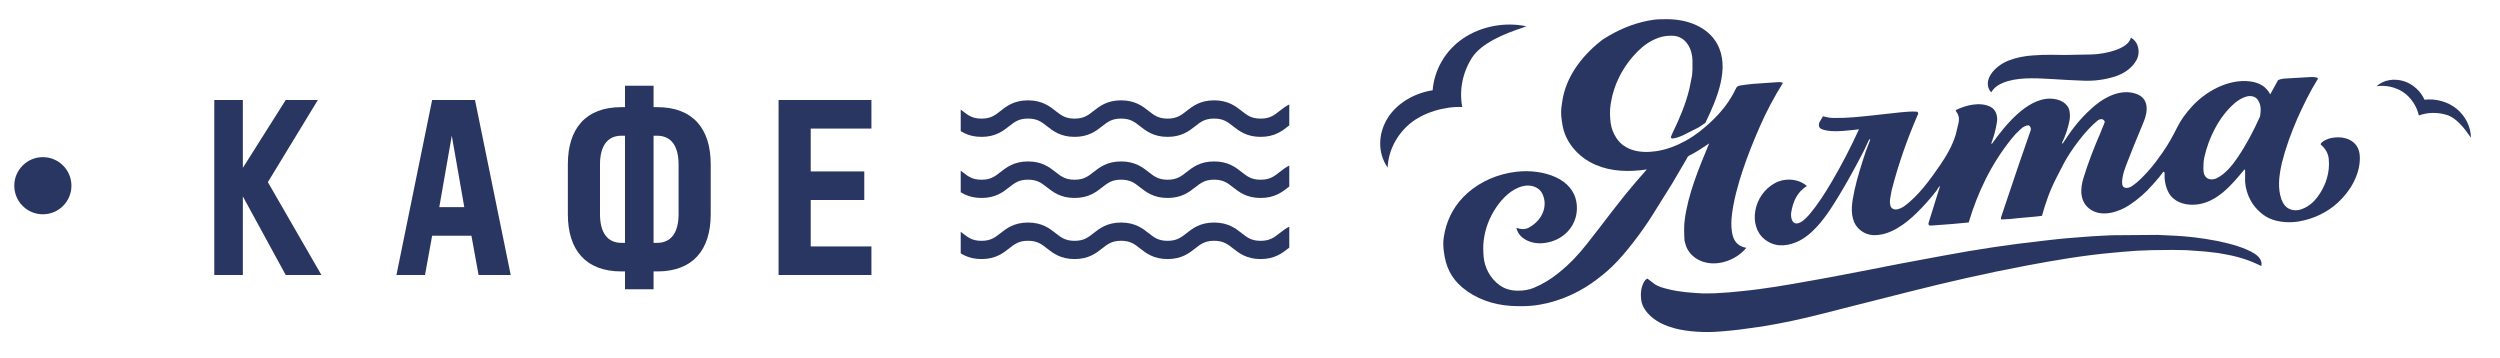
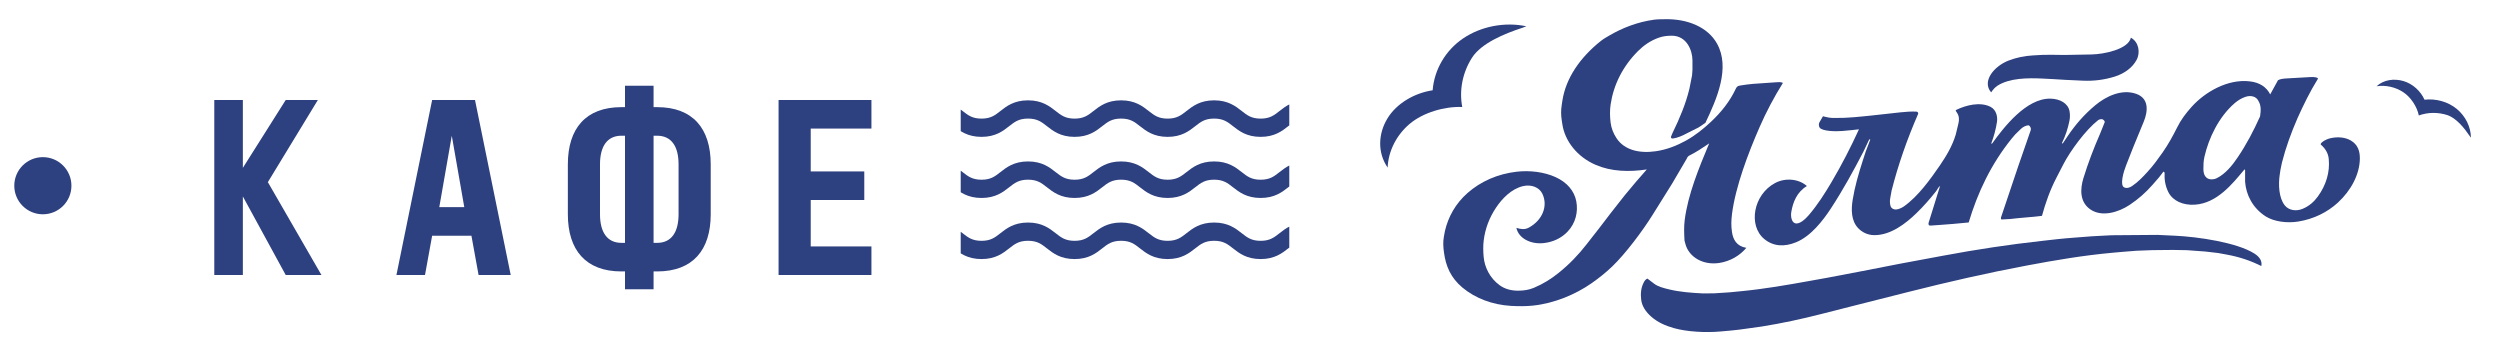
- <svg xmlns="http://www.w3.org/2000/svg" viewBox="0 0 700 100" fill="#293661">
+ <svg xmlns="http://www.w3.org/2000/svg" viewBox="0 0 700 100" fill="#2d407f">
  <circle cx="12" cy="52" r="8" />
  <g aria-label="КАФЕ" fill-rule="evenodd">
    <path d="M60 28h8v19l12-19h9l-14 23 15 26h-10l-12-22v22h-8z" />
    <path d="M111 77l10-49h12l10 49h-9l-2-11h-11l-2 11zm12-19h7l-3.5-20z" />
    <path d="M175 24h8v6h1c10 0 15 6 15 16v14c0 10-5 16-15 16h-1v5h-8v-5h-1c-10 0-15-6-15-16V46c0-10 5-16 15-16h1zm0 14h-1c-4 0-6 3-6 8v14c0 5 2 8 6 8h1zm8 0v30h1c4 0 6-3 6-8V46c0-5-2-8-6-8z" />
    <path d="M218 28h26v8h-17v12h15v8h-15v13h17v8h-26z" />
  </g>
  <svg x="269" y="28" width="92" height="49" viewBox="12.66 14 86.68 47" preserveAspectRatio="none" aria-hidden="true">
    <path d="M-6.43,23.9c3.7,0,5.69-1.59,7.3-2.87,1.42-1.14,2.55-2.04,4.99-2.04s3.56.9,4.99,2.04c1.6,1.28,3.59,2.87,7.3,2.87s5.69-1.59,7.29-2.87c1.42-1.14,2.54-2.04,4.98-2.04s3.56.9,4.99,2.04c1.6,1.28,3.59,2.87,7.29,2.87s5.69-1.59,7.29-2.87c1.42-1.14,2.54-2.04,4.98-2.04s3.56.9,4.98,2.04c1.6,1.28,3.59,2.87,7.29,2.87s5.69-1.59,7.29-2.87c1.42-1.14,2.54-2.04,4.98-2.04s3.56.9,4.98,2.04c1.6,1.28,3.59,2.87,7.29,2.87s5.69-1.59,7.29-2.87c1.42-1.14,2.54-2.04,4.98-2.04s3.56.9,4.98,2.04c1.6,1.28,3.59,2.87,7.29,2.87s5.69-1.59,7.29-2.87c1.42-1.14,2.54-2.04,4.98-2.04,1.14,0,2.06-1.1,2.06-2.45s-.92-2.45-2.06-2.45c-3.7,0-5.69,1.59-7.29,2.87-1.42,1.14-2.54,2.04-4.98,2.04s-3.56-.9-4.98-2.04c-1.6-1.28-3.59-2.87-7.29-2.87s-5.69,1.59-7.29,2.87c-1.42,1.14-2.54,2.04-4.98,2.04s-3.56-.9-4.98-2.04c-1.6-1.28-3.59-2.87-7.29-2.87s-5.69,1.59-7.29,2.87c-1.42,1.14-2.54,2.04-4.98,2.04s-3.56-.9-4.98-2.04c-1.6-1.28-3.59-2.87-7.29-2.87s-5.69,1.59-7.29,2.87c-1.42,1.14-2.54,2.04-4.98,2.04s-3.56-.9-4.99-2.04c-1.6-1.28-3.59-2.87-7.29-2.87s-5.69,1.59-7.29,2.87c-1.42,1.14-2.54,2.04-4.98,2.04s-3.56-.9-4.99-2.04c-1.6-1.28-3.59-2.87-7.3-2.87S.16,15.69-1.44,16.97c-1.42,1.14-2.55,2.04-4.99,2.04-1.14,0-2.06,1.1-2.06,2.45s.92,2.45,2.06,2.45Z" />
    <path d="M-6.43,40.31c3.7,0,5.69-1.59,7.3-2.87,1.42-1.14,2.55-2.04,4.99-2.04s3.56.9,4.99,2.04c1.6,1.28,3.59,2.87,7.3,2.87s5.69-1.59,7.29-2.87c1.42-1.14,2.54-2.04,4.98-2.04s3.56.9,4.99,2.04c1.6,1.28,3.59,2.87,7.29,2.87s5.69-1.59,7.29-2.87c1.42-1.14,2.54-2.04,4.98-2.04s3.56.9,4.98,2.04c1.6,1.28,3.59,2.87,7.29,2.87s5.69-1.59,7.29-2.87c1.42-1.14,2.54-2.04,4.98-2.04s3.56.9,4.98,2.04c1.6,1.28,3.59,2.87,7.29,2.87s5.69-1.59,7.29-2.87c1.42-1.14,2.54-2.04,4.98-2.04s3.56.9,4.98,2.04c1.6,1.28,3.59,2.87,7.29,2.87s5.69-1.59,7.29-2.87c1.42-1.14,2.54-2.04,4.98-2.04,1.14,0,2.06-1.1,2.06-2.45s-.92-2.45-2.06-2.45c-3.7,0-5.69,1.59-7.29,2.87-1.42,1.14-2.54,2.04-4.98,2.04s-3.56-.9-4.98-2.04c-1.6-1.28-3.59-2.87-7.29-2.87s-5.69,1.59-7.29,2.87c-1.42,1.14-2.54,2.04-4.98,2.04s-3.56-.9-4.98-2.04c-1.6-1.28-3.59-2.87-7.29-2.87s-5.69,1.59-7.29,2.87c-1.42,1.14-2.54,2.04-4.98,2.04s-3.56-.9-4.98-2.04c-1.6-1.28-3.59-2.87-7.29-2.87s-5.69,1.59-7.29,2.87c-1.42,1.14-2.54,2.04-4.98,2.04s-3.56-.9-4.99-2.04c-1.6-1.28-3.59-2.87-7.29-2.87s-5.69,1.59-7.29,2.87c-1.42,1.14-2.54,2.04-4.98,2.04s-3.56-.9-4.99-2.04c-1.6-1.28-3.59-2.87-7.3-2.87s-5.69,1.59-7.3,2.87c-1.42,1.14-2.55,2.04-4.99,2.04-1.14,0-2.06,1.1-2.06,2.45s.92,2.45,2.06,2.45Z" />
    <path d="M-6.43,56.72c3.7,0,5.69-1.59,7.3-2.87,1.42-1.14,2.55-2.04,4.99-2.04s3.56.9,4.99,2.04c1.6,1.28,3.59,2.87,7.3,2.87s5.69-1.59,7.29-2.87c1.42-1.14,2.54-2.04,4.98-2.04s3.56.9,4.98,2.04c1.6,1.28,3.59,2.87,7.3,2.87s5.69-1.59,7.29-2.87c1.42-1.14,2.54-2.04,4.98-2.04s3.56.9,4.98,2.04c1.6,1.28,3.59,2.87,7.29,2.87s5.69-1.59,7.29-2.87c1.42-1.14,2.54-2.04,4.98-2.04s3.56.9,4.98,2.04c1.6,1.28,3.59,2.87,7.29,2.87s5.69-1.59,7.29-2.87c1.42-1.14,2.54-2.04,4.98-2.04s3.56.9,4.98,2.04c1.6,1.28,3.59,2.87,7.29,2.87s5.69-1.59,7.29-2.87c1.42-1.14,2.54-2.04,4.98-2.04,1.14,0,2.06-1.1,2.06-2.45s-.92-2.45-2.06-2.45c-3.7,0-5.69,1.59-7.29,2.87-1.42,1.14-2.54,2.04-4.98,2.04s-3.56-.9-4.98-2.04c-1.6-1.28-3.59-2.87-7.29-2.87s-5.69,1.59-7.29,2.87c-1.42,1.14-2.54,2.04-4.98,2.04s-3.56-.9-4.98-2.04c-1.6-1.28-3.59-2.87-7.29-2.87s-5.69,1.59-7.29,2.87c-1.42,1.14-2.54,2.04-4.98,2.04s-3.56-.9-4.98-2.04c-1.6-1.28-3.59-2.87-7.29-2.87s-5.69,1.59-7.29,2.87c-1.42,1.14-2.54,2.04-4.98,2.04s-3.56-.9-4.99-2.04c-1.6-1.28-3.59-2.87-7.29-2.87s-5.69,1.59-7.29,2.87c-1.42,1.14-2.54,2.04-4.98,2.04s-3.56-.9-4.99-2.04c-1.6-1.28-3.59-2.87-7.3-2.87s-5.69,1.59-7.3,2.87c-1.42,1.14-2.55,2.04-4.99,2.04-1.14,0-2.06,1.1-2.06,2.45s.92,2.45,2.06,2.45Z" />
  </svg>
  <g transform="translate(380 0)" aria-hidden="true">
    <polygon points="109.51 28.96 109.51 28.88 109.51 28.8 109.51 28.88 109.51 28.96 109.51 29.03 109.51 28.96" />
    <polygon points="254.4 54.59 254.4 54.67 254.4 54.75 254.4 54.67 254.4 54.59 254.4 54.52 254.4 54.59" />
    <path d="M104.96,59.96c-.22,1.71-.26,3.25-.02,4.93.3,2.14,1.26,4.03,4.03,4.51-1.8,2.15-4.46,3.74-7.53,4.22-4.56.71-8.49-1.61-9.5-5.22l-.28-1.04c-.1-1.96-.19-3.85.06-5.79.92-7.13,3.94-14.45,6.85-21.42-1.87,1.28-3.58,2.41-5.57,3.41-.35.17-.6.54-.7.85l-4.12,7.02-5.54,8.87c-2.71,4.33-7.46,10.71-11.23,14.32-1.77,1.7-3.67,3.21-5.75,4.67-4.52,3.16-10.44,5.65-16.44,6.28-2.01.21-4.05.19-6.1.08-5.27-.3-10.07-2.15-13.65-5.14-3.31-2.77-4.66-6.07-5.16-9.84-.2-1.44-.3-2.92-.03-4.37l.3-1.62c.92-3.94,2.94-7.65,6.33-10.64,3.67-3.23,8.42-5.36,13.84-5.97,3.66-.41,7.66.09,10.82,1.53,3.22,1.46,5.24,3.87,5.79,6.76.56,2.95-.17,6.11-2.44,8.5-1.67,1.75-3.94,2.9-6.65,3.2-3.62.42-7.08-1.31-7.68-4.26,1.28.41,2.37.53,3.47-.06,3.84-2.08,5.43-6.08,3.81-9.48-.86-1.8-3.07-2.69-5.4-2.15-3.3.76-5.91,3.55-7.54,5.97-1.95,2.89-3.11,6.03-3.5,9.31-.18,1.51-.14,3-.01,4.5.24,2.91,1.77,6.04,4.5,7.99,1.45,1.05,3.23,1.53,5.22,1.51,1.52-.01,2.94-.22,4.32-.79,2.62-1.1,4.86-2.5,6.94-4.18,3.03-2.43,5.55-5.07,7.82-7.98l3.58-4.58,3.22-4.21,3.94-5.01,3.15-3.77,3-3.43c-5.01.76-10.01.59-14.32-1.28-5.24-2.26-8.63-6.72-9.33-11.35l-.19-1.26c-.2-1.33-.21-2.64-.01-3.98l.19-1.28c.97-6.45,5.02-12.24,10.8-16.83.71-.56,1.5-1.01,2.32-1.49,3.76-2.2,7.97-3.82,12.59-4.46,1-.13,2-.11,3.02-.13,6.35-.14,12.03,2.22,14.6,6.86,3.74,6.72-.06,15.47-3.27,22.16l-1.87,1.26-4.4,2.22c-.91.45-2.85,1.1-3.23.84-.09-.06-.18-.33-.14-.43l.45-1.08c1.97-4.03,3.68-8.09,4.71-12.34l.75-3.78.11-1.58v-2.58c-.01-2.89-1.64-6.88-5.7-6.93-1.34-.01-2.59.13-3.81.58-2.3.83-4.14,2.13-5.75,3.73-4.31,4.31-6.86,9.52-7.66,14.97-.25,1.68-.2,3.32-.01,4.98.19,1.61.77,3.1,1.7,4.49,2.17,3.25,6.36,4.27,10.94,3.6,3.15-.46,5.95-1.58,8.57-3.04,2.62-1.47,4.74-3.2,6.82-5.13,3-2.79,5.4-5.86,7.01-9.29.23-.48.45-.82,1.16-.93l1.89-.28,1.71-.19,6.63-.46c.61-.04,1.22-.11,1.83.18-2.53,4.07-4.65,8.07-6.5,12.3-3.27,7.47-6.77,16.7-7.77,24.47Z" />
    <path d="M253.17,74.49c-3.09-1.55-6.23-2.57-9.66-3.2l-2.41-.44-3.58-.42-5.21-.38-3.89-.07-5.79.06-4.43.17-3.79.3-3.02.27c-8.04.73-15.93,2.07-23.85,3.56-11.14,2.09-22.04,4.59-32.94,7.34l-15.35,3.88-9.32,2.37c-5.52,1.41-10.99,2.59-16.66,3.5l-6.2.86-2.36.26-3.04.27c-4.04.36-9.32.1-13.03-.96-2.39-.67-4.53-1.66-6.23-3.14-1.56-1.36-2.66-2.96-2.88-4.8-.2-1.68-.08-3.31.73-4.86.24-.45.5-.83,1.01-1.06l1.88,1.43c1.1.84,2.67,1.23,4.15,1.59,3.13.76,6.31.97,9.57,1.14l3.14-.03,4.29-.28,3.08-.3c6.62-.63,13.04-1.76,19.54-2.93l4.78-.86,9.65-1.84,10.82-2.11,12.04-2.24c9.2-1.72,18.36-3.11,27.72-4.14l4.28-.48,2.14-.21,3.62-.29,3.79-.29,3.12-.17,2.4-.12,12.85-.1,4.85.23c6.4.29,17.41,1.89,22.29,5.02,1.31.85,2.22,2.02,1.9,3.46Z" />
    <path d="M278.25,39.35c-1.64-.96-3.74-1.09-5.68-.66-1.55.34-3.13,1.47-2.71,1.83,1.29,1.11,2.05,2.45,2.19,3.99.36,3.67-.73,7.32-3.06,10.52-1.06,1.46-2.43,2.69-4.28,3.45-1.83.76-3.85.41-4.96-.96-1.72-2.12-1.82-5.92-1.44-8.51l.22-1.48.42-2.02c1.08-4.24,2.57-8.32,4.35-12.42,1.7-3.76,3.45-7.37,5.67-10.95.34-.39-.86-.63-1.88-.57l-7.02.4c-.73.04-1.63.15-2.23.49l-2.18,3.97c-1.07-2.08-2.94-3.31-5.64-3.64-6.32-.78-12.71,3.06-16.35,7.11-1.63,1.81-3.04,3.69-4.05,5.75-1.22,2.44-2.48,4.73-4.08,7.03-1.33,1.88-2.61,3.67-4.21,5.41-1.33,1.45-2.63,2.84-4.33,3.99-.62.42-1.43.73-2.19.41-1.37-.59-.18-4.48.5-6.2l2.05-5.21,2.89-7.02c1.19-2.9,1.53-6.51-2.13-7.79-4.07-1.43-8.48.73-11.44,3.2-3.12,2.59-5.6,5.48-7.72,8.63l-1.36,2.03c-.21.06-.28.04-.26-.07,1.01-2.07,1.65-4.03,2.09-6.17.19-.91.21-1.88.03-2.79-.41-2.14-2.63-3.44-5.37-3.48-6.75-.12-13.08,8.08-16.27,12.54-.18.14-.26.12-.25-.05.75-2.01,1.27-3.93,1.58-5.97.24-1.54-.23-3.42-1.81-4.23-2.87-1.45-6.78-.52-9.69.9-.16.14.18.57.29.73.63.92.68,1.96.43,2.98l-.77,3.19c-.92,3.06-2.54,5.85-4.44,8.62-2.66,3.85-6.03,8.61-10.09,11.48-.5.34-1.18.66-1.77.79-1.01.23-1.78-.26-1.97-.98-.21-.77-.19-1.49-.04-2.27l.36-2c1.85-7.28,4.35-14.38,7.41-21.42.14-.3-.09-.67-.48-.68-1.5-.06-2.9.04-4.41.2l-8.47.93-2.19.22-2.4.22-2.68.17-2.82.04c-1.14.02-2.06-.18-3.18-.48l-.97,1.67c-.24.41-.25,1.04.03,1.49.66,1.03,4.43,1.14,6.32.97l2.7-.25,2-.22c-2.33,5.08-4.83,9.95-7.7,14.81-1.9,3.21-3.86,6.3-6.36,9.23-.97,1.11-2.57,2.62-3.79,2.27-1.04-.29-1.31-1.97-1.1-3.16.46-2.71,1.54-5.57,4.37-7.27-2.28-2.03-6.02-2.38-8.91-.84-6.12,3.27-7.56,11.9-3.05,15.65,2.54,2.12,5.65,2.28,8.94.93,4.15-1.7,7.48-6.04,9.68-9.37,3.43-5.24,6.35-10.57,9.21-16.08l1.52-3.22.18-.17s.16.06.18.09l-1.28,3.36-.88,2.71c-1.15,3.59-2.18,7.12-2.77,10.78-.43,2.71-.48,5.83,1.55,7.97,1.08,1.12,2.6,1.92,4.49,1.94,4.62.04,8.88-3.3,11.78-6.12,2.03-1.97,3.81-3.99,5.5-6.14.42-.53.57-1.08,1.16-1.54l-3.24,10.4c-.05.15,0,.49.09.6.08.11.46.12.69.11l2.54-.18,3.53-.27,4.39-.41c2.51-8.36,6.22-16.27,12.05-23.5l1.02-1.19,1.54-1.5c.54-.52,1.34-.97,2.18-1.03.46.24.74.89.59,1.36l-3.48,10.04-4.82,14.32c-.07.21-.11.68.16.66l2.42-.13,2.09-.23,2.7-.24,2.04-.18,2.03-.23c1.01-3.68,2.25-7.2,4.05-10.67l1.99-3.86c1.9-3.66,6.17-9.52,9.69-12.27.29-.23.91-.34,1.2-.24.3.1.75.55.63.84l-1.23,3.06c-1.81,4.15-3.39,8.26-4.7,12.51-.97,3.11-1.11,6.78,1.97,8.86,3.18,2.15,7.75.81,10.9-1.27,2.49-1.64,4.6-3.53,6.45-5.64l1.83-2.1,1.07-1.4c.05-.06.19-.24.24-.19l.25.26c-.11,1.91.19,3.8,1.09,5.54,1.26,2.41,4.12,3.65,7.39,3.44,6.22-.41,10.53-5.86,13.82-9.8.05-.07.07-.11.09-.07l.15.19v3.29c.28,3.67,2.12,7.31,5.73,9.65,2.4,1.53,6.09,1.96,9.16,1.46,4.37-.71,8.17-2.62,11.09-5.3,3.65-3.36,6.11-7.9,6.15-12.35.02-1.99-.54-3.88-2.53-5.04ZM252.81,32.61c-1.78,3.96-3.79,7.83-6.32,11.55-1.41,2.09-3.32,4.49-5.77,5.72-.84.42-2.08.51-2.8-.06-.82-.65-.97-1.63-.97-2.52,0-1.18.03-2.25.3-3.43,1.17-5.14,3.97-11.1,8.45-14.98.9-.77,1.92-1.41,3.11-1.8,1.45-.47,2.94-.06,3.51,1.1.86,1.36.72,2.83.5,4.43Z" />
    <path d="M218.27,16.72c-1.14,2.17-3.34,3.84-6.13,4.72-2.84.89-5.83,1.29-8.89,1.15l-4.94-.23-3.09-.19-3.09-.16c-4.4-.22-9.44-.19-12.88,2.01-.71.51-1.16,1-1.73,1.84-2.67-3.08.78-7.3,4.87-8.9,2.12-.82,4.41-1.3,6.77-1.44l2.67-.15,2.54-.03,3.69.05,7.52-.14c3.53-.06,10.34-1.44,11.07-4.7,2.31,1.29,2.63,4.24,1.63,6.17Z" />
    <path d="M46.64,7.64l.74-.28c-6.03-1.28-12.69,0-17.71,3.4-5.02,3.4-8.08,8.84-8.53,14.52-5.16.78-10.14,3.71-12.68,7.92-2.54,4.21-2.84,9.47.08,13.73.18-4.6,2.45-9.11,6.17-12.25,3.71-3.13,9.71-4.93,14.72-4.72-.9-4.69.09-9.68,2.74-13.81,2.61-4.07,9.12-6.74,14.02-8.34.16-.05.31-.11.46-.16Z" />
    <path d="M311.61,38.23l.25.32c-.02-3-1.51-6.04-3.99-8.07s-5.83-2.93-9.01-2.56c-1.05-2.38-3.26-4.44-5.88-5.22-2.62-.78-5.55-.38-7.54,1.45,2.55-.39,5.31.23,7.48,1.67s3.87,4.11,4.35,6.51c2.47-.91,5.34-.95,7.93-.12,2.55.82,4.8,3.64,6.27,5.81.05.07.1.14.15.2Z" />
  </g>
</svg>
